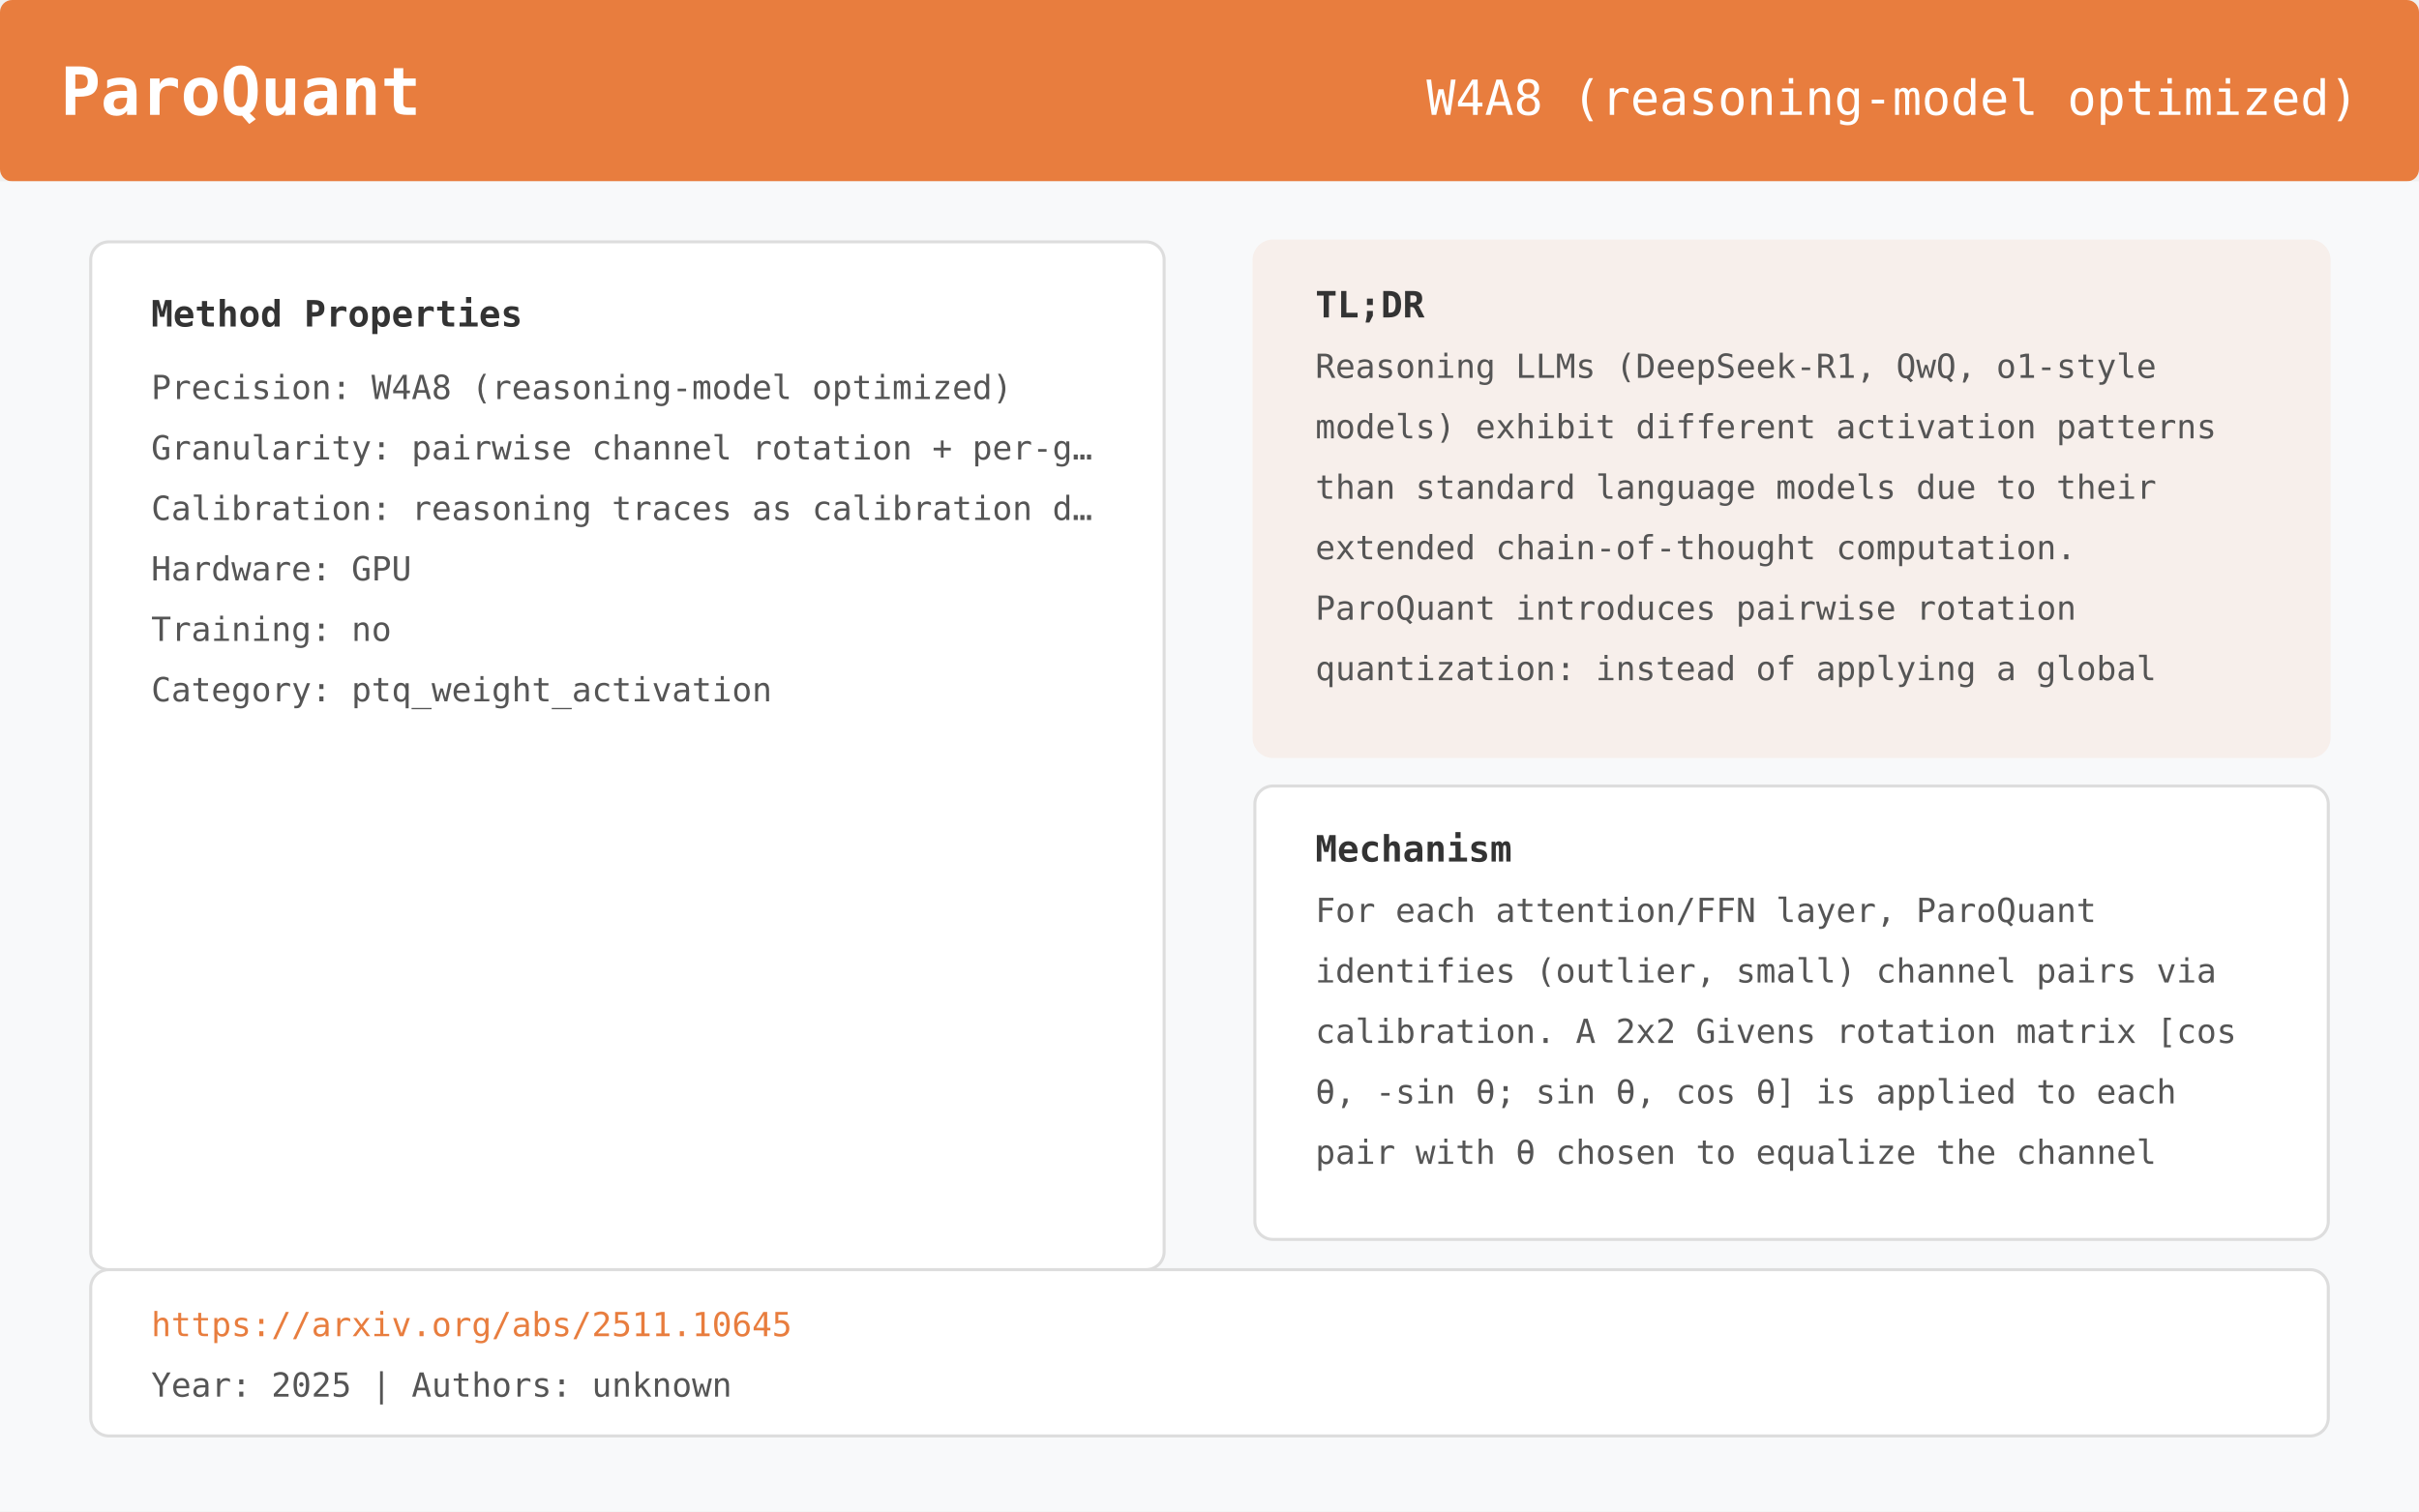
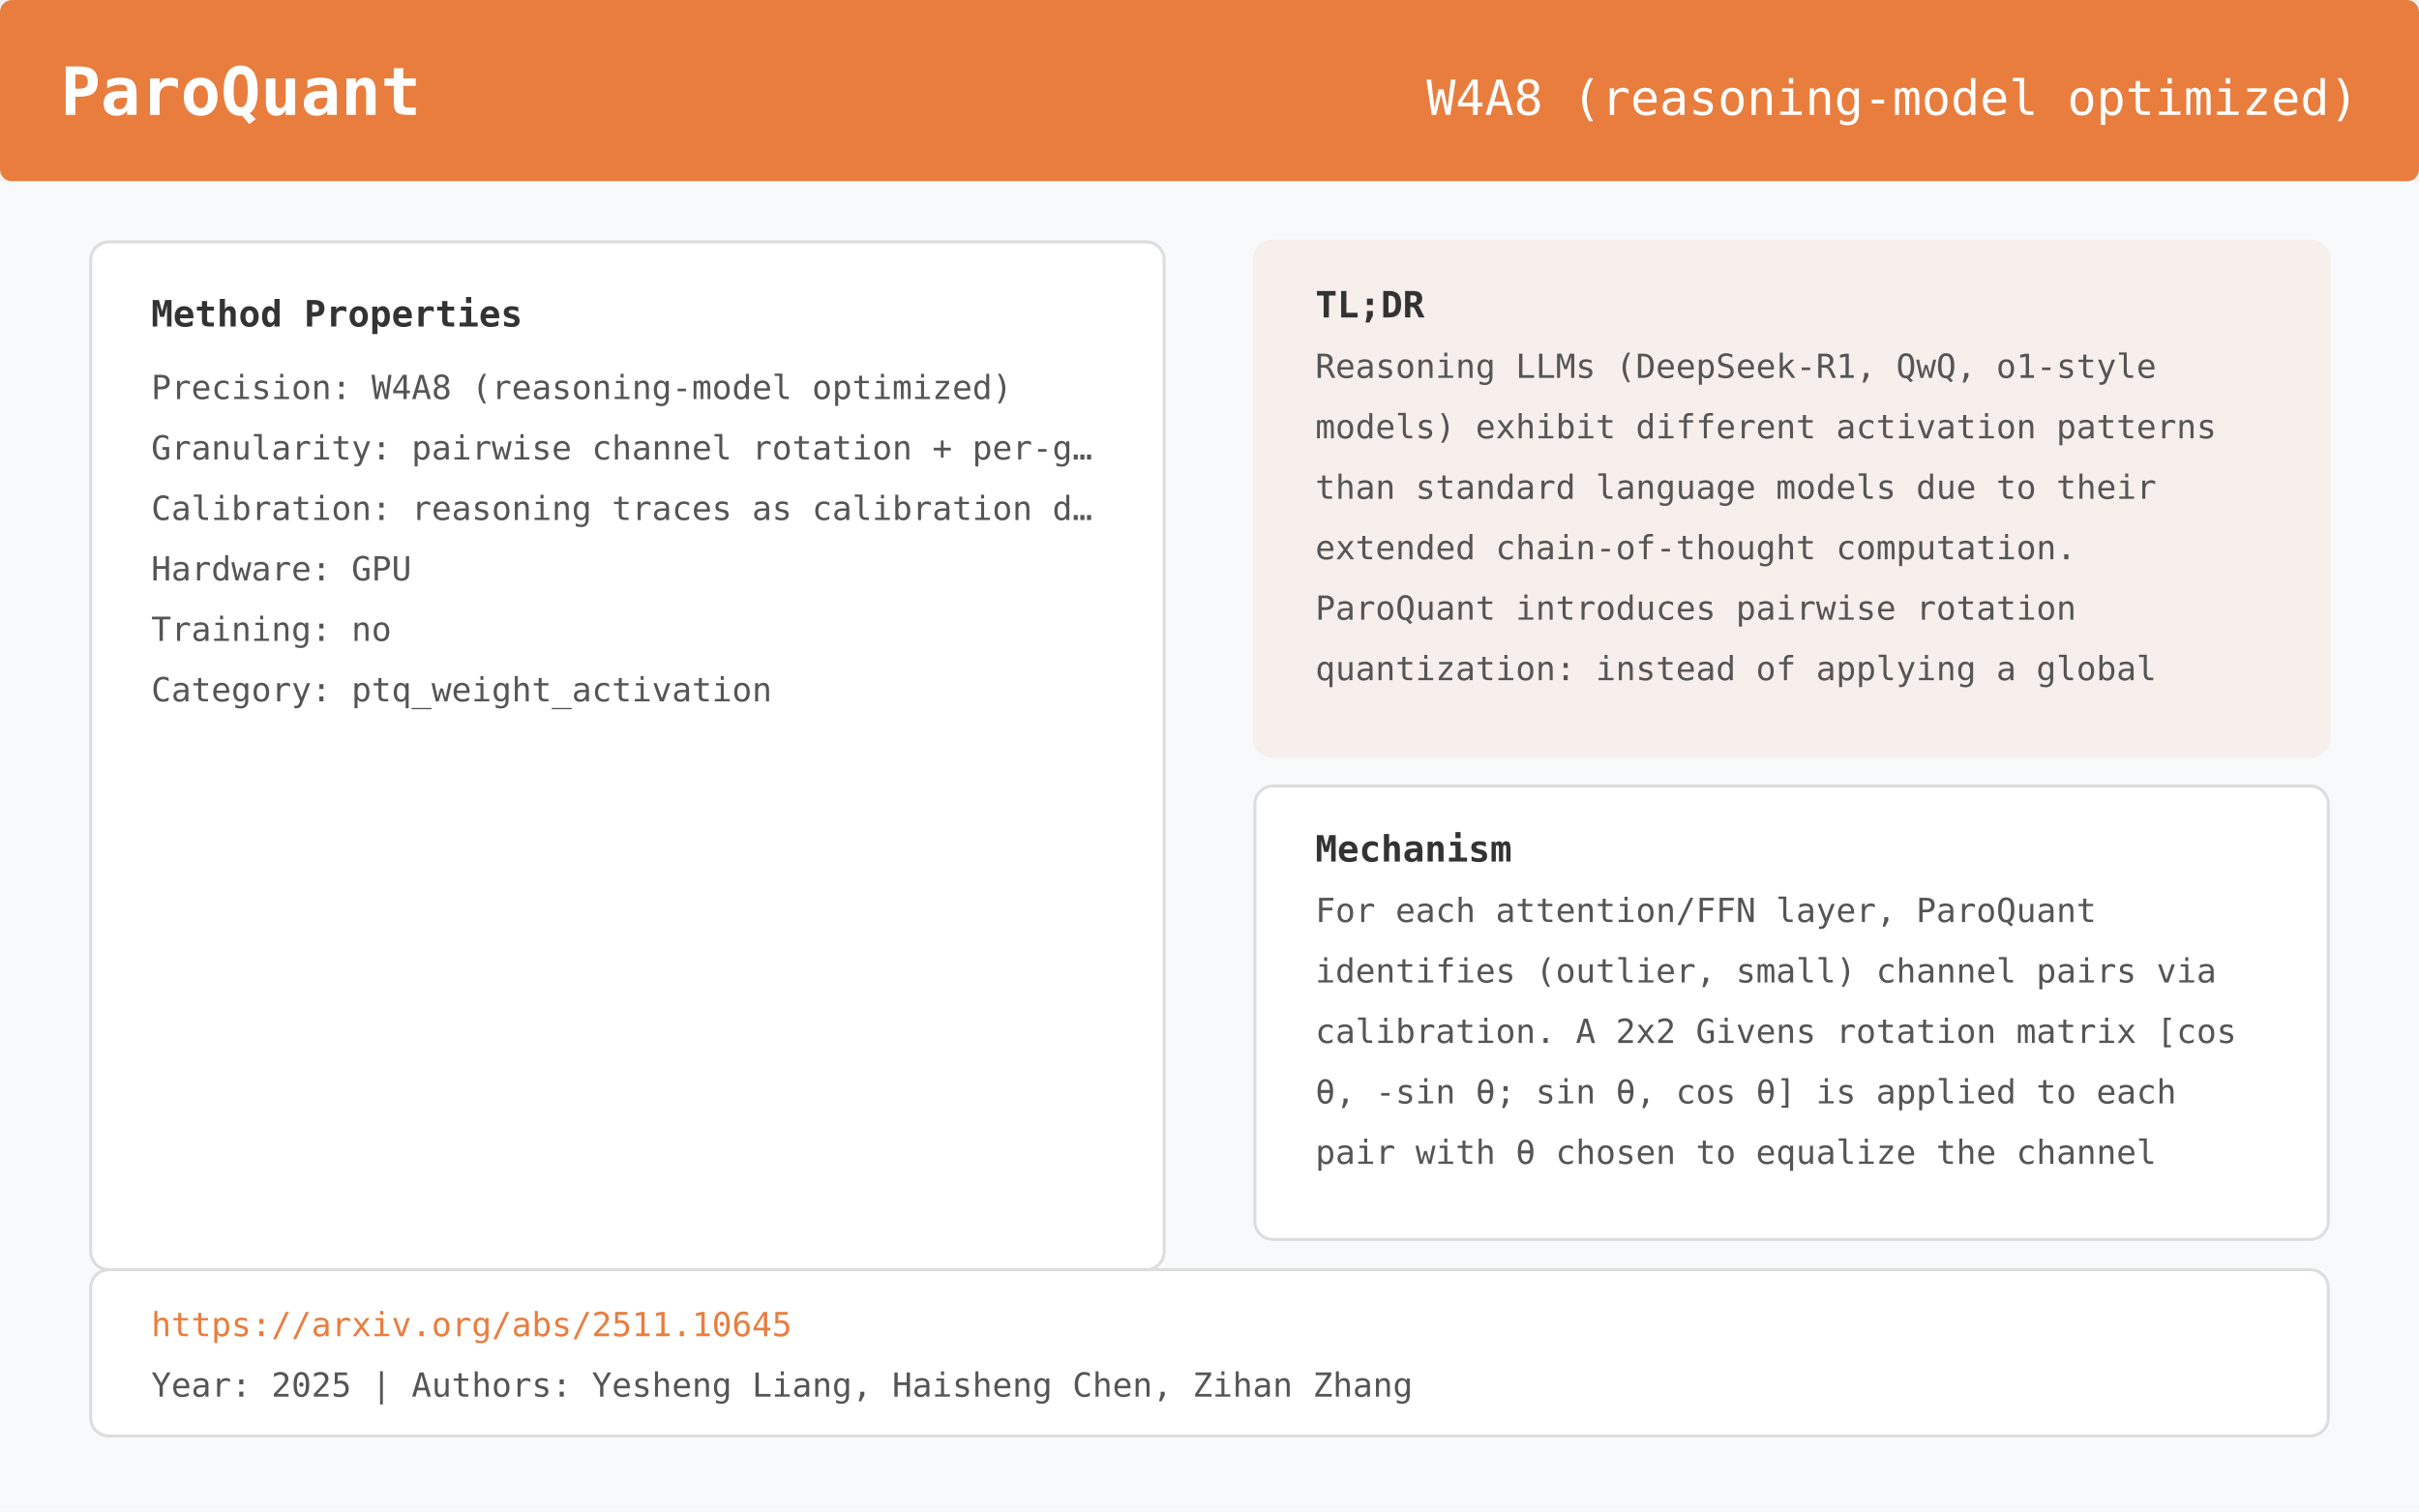
<svg xmlns="http://www.w3.org/2000/svg" viewBox="0 0 800 500" width="800" height="500">
  <rect x="0" y="0" width="800" height="60" fill="#E87D3E" rx="4" />
  <text x="20" y="38" font-family="monospace" font-size="22" font-weight="bold" fill="white">ParoQuant</text>
  <text x="780" y="38" font-family="monospace" font-size="16" fill="white" text-anchor="end">W4A8 (reasoning-model optimized)</text>
  <rect x="0" y="60" width="800" height="440" fill="#F8F9FA" rx="0" />
  <rect x="30" y="80" width="355" height="340" rx="6" fill="white" stroke="#ddd" stroke-width="1" />
  <text x="50" y="108" font-family="monospace" font-size="12" font-weight="bold" fill="#333">Method Properties</text>
  <text x="50" y="132" font-family="monospace" font-size="11" fill="#555">Precision:    W4A8 (reasoning-model optimized)</text>
  <text x="50" y="152" font-family="monospace" font-size="11" fill="#555">Granularity:  pairwise channel rotation + per-g…</text>
  <text x="50" y="172" font-family="monospace" font-size="11" fill="#555">Calibration:  reasoning traces as calibration d…</text>
  <text x="50" y="192" font-family="monospace" font-size="11" fill="#555">Hardware:     GPU</text>
  <text x="50" y="212" font-family="monospace" font-size="11" fill="#555">Training:     no</text>
  <text x="50" y="232" font-family="monospace" font-size="11" fill="#555">Category:     ptq_weight_activation</text>
  <rect x="415" y="80" width="355" height="170" rx="6" fill="#E87D3E" opacity="0.08" stroke="#E87D3E" stroke-width="1.5" />
  <text x="435" y="105" font-family="monospace" font-size="12" font-weight="bold" fill="#333">TL;DR</text>
  <text x="435" y="125" font-family="monospace" font-size="11" fill="#555">Reasoning LLMs (DeepSeek-R1, QwQ, o1-style</text>
  <text x="435" y="145" font-family="monospace" font-size="11" fill="#555">models) exhibit different activation patterns</text>
  <text x="435" y="165" font-family="monospace" font-size="11" fill="#555">than standard language models due to their</text>
  <text x="435" y="185" font-family="monospace" font-size="11" fill="#555">extended chain-of-thought computation.</text>
  <text x="435" y="205" font-family="monospace" font-size="11" fill="#555">ParoQuant introduces pairwise rotation</text>
  <text x="435" y="225" font-family="monospace" font-size="11" fill="#555">quantization: instead of applying a global</text>
  <rect x="415" y="260" width="355" height="150" rx="6" fill="white" stroke="#ddd" stroke-width="1" />
  <text x="435" y="285" font-family="monospace" font-size="12" font-weight="bold" fill="#333">Mechanism</text>
  <text x="435" y="305" font-family="monospace" font-size="11" fill="#555">For each attention/FFN layer, ParoQuant</text>
  <text x="435" y="325" font-family="monospace" font-size="11" fill="#555">identifies (outlier, small) channel pairs via</text>
  <text x="435" y="345" font-family="monospace" font-size="11" fill="#555">calibration. A 2x2 Givens rotation matrix [cos</text>
  <text x="435" y="365" font-family="monospace" font-size="11" fill="#555">θ, -sin θ; sin θ, cos θ] is applied to each</text>
  <text x="435" y="385" font-family="monospace" font-size="11" fill="#555">pair with θ chosen to equalize the channel</text>
  <rect x="30" y="420" width="740" height="55" rx="6" fill="white" stroke="#ddd" stroke-width="1" />
  <text x="50" y="442" font-family="monospace" font-size="11" fill="#E87D3E">https://arxiv.org/abs/2511.10645</text>
-   <text x="50" y="462" font-family="monospace" font-size="11" fill="#555">Year: 2025  |  Authors: unknown</text>
+   <text x="50" y="462" font-family="monospace" font-size="11" fill="#555">Year: 2025  |  Authors: Yesheng Liang, Haisheng Chen, Zihan Zhang</text>
</svg>
